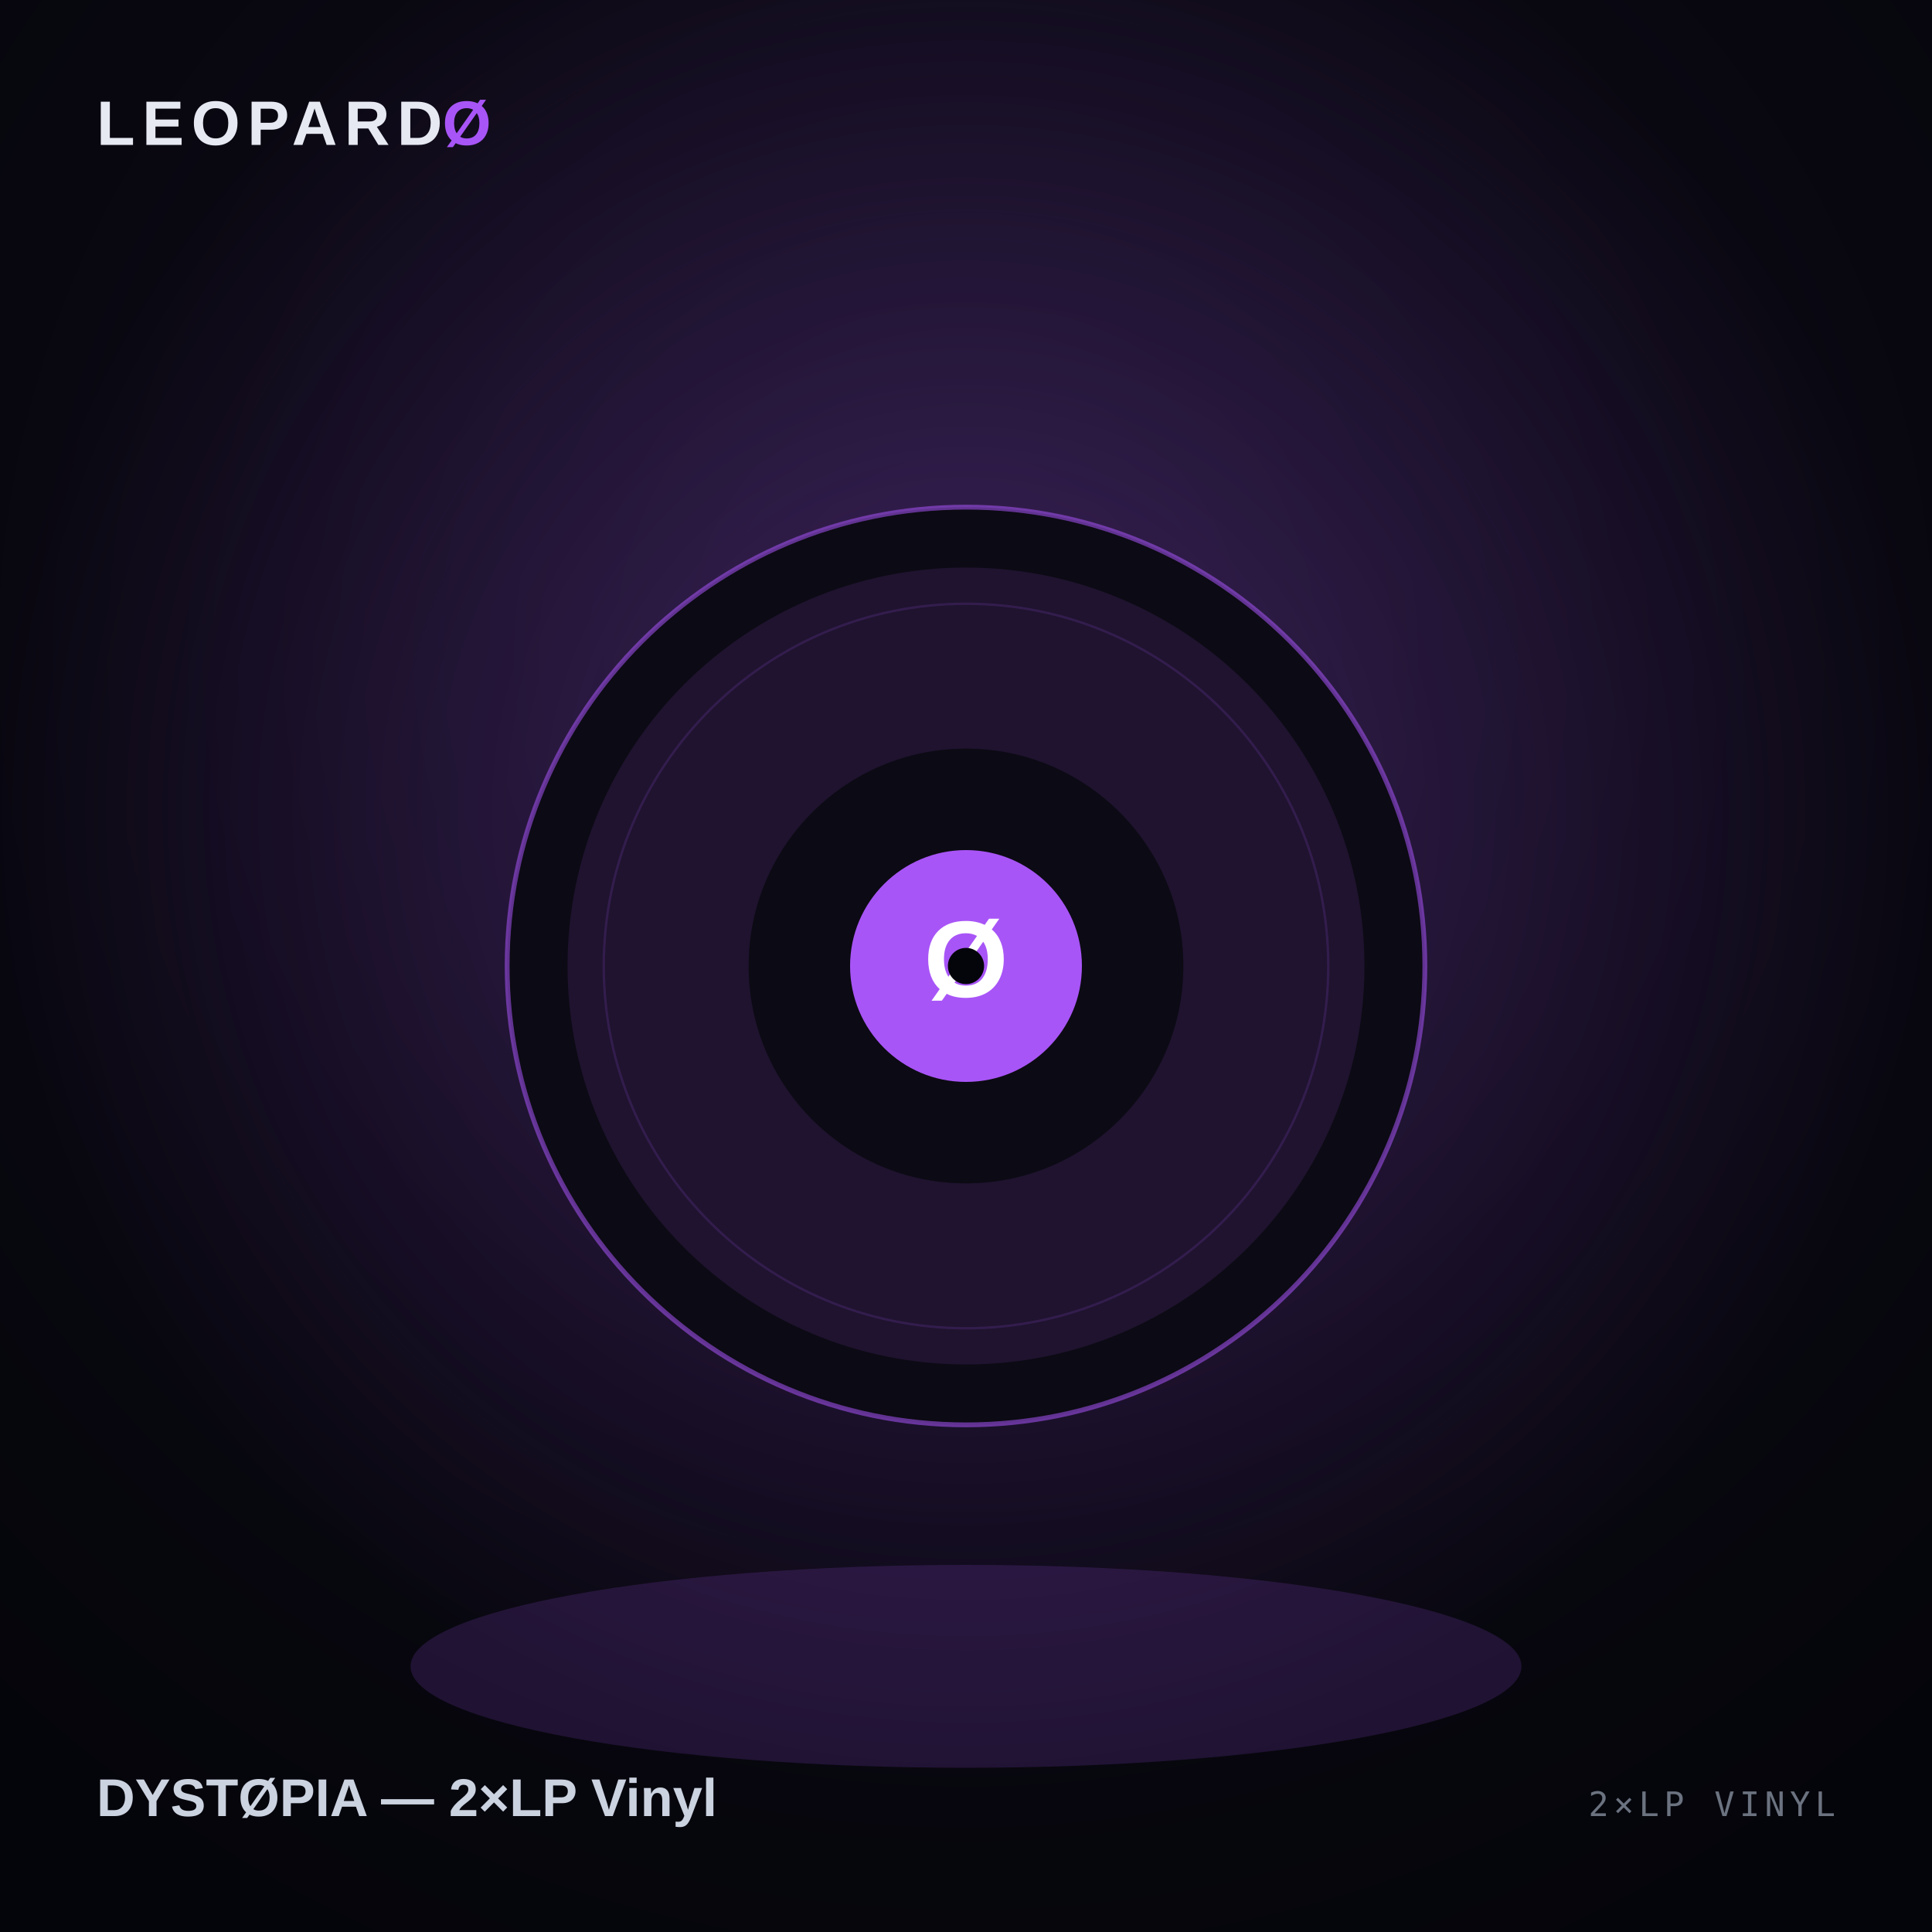
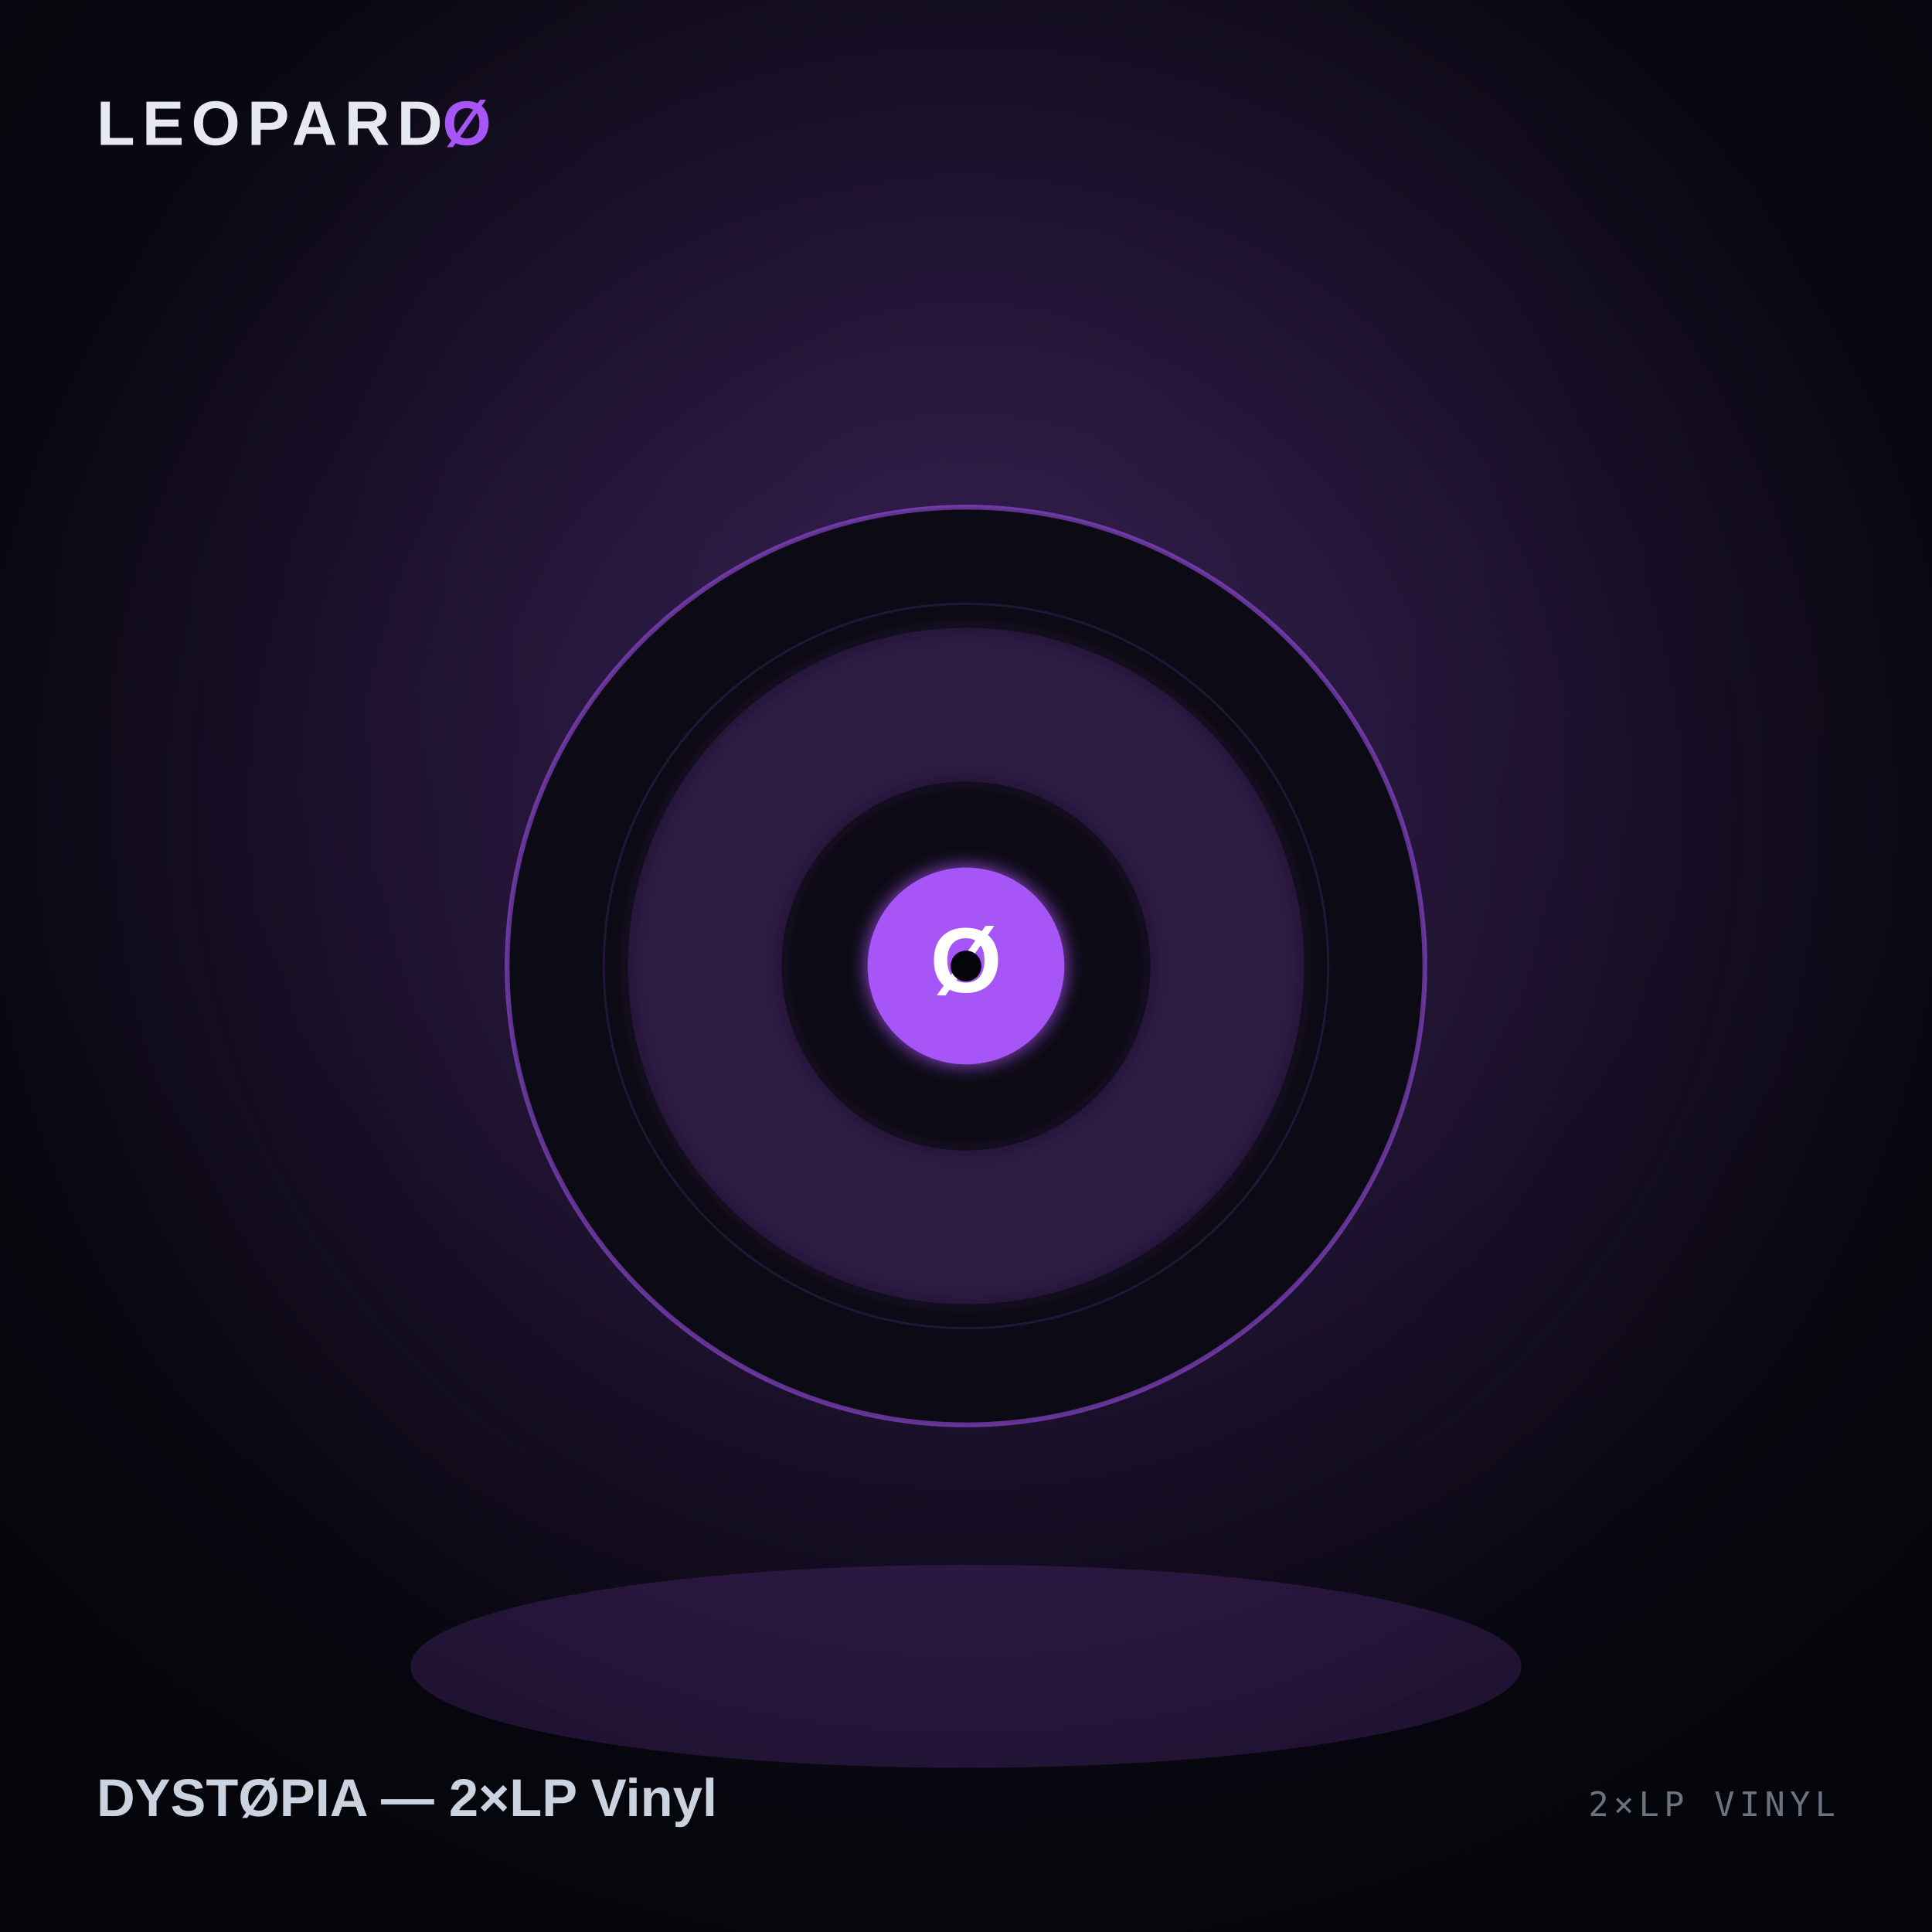
<svg xmlns="http://www.w3.org/2000/svg" viewBox="0 0 800 800" width="800" height="800">
  <defs>
    <radialGradient id="bg" cx="50%" cy="34%" r="75%">
      <stop offset="0%" stop-color="#141022" />
      <stop offset="55%" stop-color="#0a0812" />
      <stop offset="100%" stop-color="#04050a" />
    </radialGradient>
-     <radialGradient id="halo" cx="50%" cy="42%" r="50%">
-       <stop offset="0%" stop-color="#a855f7" stop-opacity="0.28" />
+     <radialGradient id="halo" cx="50%" cy="42%" r="52%">
+       <stop offset="0%" stop-color="#a855f7" stop-opacity="0.26" />
      <stop offset="100%" stop-color="#a855f7" stop-opacity="0" />
    </radialGradient>
-     <filter id="glow" x="-30%" y="-30%" width="160%" height="160%">
-       <feGaussianBlur stdDeviation="6" />
+     <linearGradient id="fab" x1="0" y1="0" x2="0" y2="1">
+       <stop offset="0%" stop-color="#1d1830" />
+       <stop offset="55%" stop-color="#140f1f" />
+       <stop offset="100%" stop-color="#0a0712" />
+     </linearGradient>
+     <filter id="glow" x="-40%" y="-40%" width="180%" height="180%">
+       <feGaussianBlur stdDeviation="4" />
    </filter>
+     <clipPath id="cp">
+       <circle cx="400" cy="400" r="148" />
+     </clipPath>
  </defs>
  <rect width="800" height="800" fill="url(#bg)" />
  <rect width="800" height="800" fill="url(#halo)" />
  <ellipse cx="400" cy="690" rx="230" ry="42" fill="#a855f7" opacity="0.16" />
-   <g filter="url(#glow)" opacity="0.7">
-     <circle cx="400" cy="400" r="127.5" fill="none" stroke="#a855f7" stroke-width="75" stroke-opacity="0.12" />
-     <circle cx="400" cy="400" r="48" fill="#a855f7" />
-     <text x="400" y="400" text-anchor="middle" dominant-baseline="middle" font-family="Arial Black, Arial, sans-serif" font-weight="900" font-size="45" fill="#fff" letter-spacing="1">Ø</text>
-     <circle cx="400" cy="400" r="7.5" fill="#04050a" />
-   </g>
  <g>
    <circle cx="400" cy="400" r="190" fill="#0c0a14" stroke="#a855f7" stroke-opacity="0.55" stroke-width="2" />
    <circle cx="400" cy="400" r="150" fill="none" stroke="#a855f7" stroke-opacity="0.15" />
    <circle cx="400" cy="400" r="14" fill="#04050a" stroke="#a855f7" stroke-opacity="0.55" stroke-width="2" />
  </g>
-   <g>
-     <circle cx="400" cy="400" r="127.5" fill="none" stroke="#a855f7" stroke-width="75" stroke-opacity="0.12" />
-     <circle cx="400" cy="400" r="48" fill="#a855f7" />
-     <text x="400" y="400" text-anchor="middle" dominant-baseline="middle" font-family="Arial Black, Arial, sans-serif" font-weight="900" font-size="45" fill="#fff" letter-spacing="1">Ø</text>
-     <circle cx="400" cy="400" r="7.5" fill="#04050a" />
+   <g clip-path="url(#cp)">
+     <g filter="url(#glow)" opacity="0.9">
+       <circle cx="400" cy="400" r="108.188" fill="none" stroke="#a855f7" stroke-width="63.64" stroke-opacity="0.12" />
+       <circle cx="400" cy="400" r="40.73" fill="#a855f7" />
+       <text x="400" y="400" text-anchor="middle" dominant-baseline="middle" font-family="Arial Black, Arial, sans-serif" font-weight="900" font-size="38.184" fill="#fff" letter-spacing="1">Ø</text>
+       <circle cx="400" cy="400" r="6.364" fill="#04050a" />
+     </g>
+     <g>
+       <circle cx="400" cy="400" r="108.188" fill="none" stroke="#a855f7" stroke-width="63.64" stroke-opacity="0.12" />
+       <circle cx="400" cy="400" r="40.73" fill="#a855f7" />
+       <text x="400" y="400" text-anchor="middle" dominant-baseline="middle" font-family="Arial Black, Arial, sans-serif" font-weight="900" font-size="38.184" fill="#fff" letter-spacing="1">Ø</text>
+       <circle cx="400" cy="400" r="6.364" fill="#04050a" />
+     </g>
  </g>
  <text x="40" y="60" font-family="Arial, sans-serif" font-weight="900" font-size="26" letter-spacing="3" fill="#e6e9f2">LEOPARD<tspan fill="#a855f7">Ø</tspan>
  </text>
  <text x="40" y="752" font-family="Arial, sans-serif" font-weight="800" font-size="22" fill="#cbd2e0">DYSTØPIA — 2×LP Vinyl</text>
  <text x="760" y="752" text-anchor="end" font-family="monospace" font-size="14" letter-spacing="2" fill="#6b7280">2×LP VINYL</text>
</svg>
